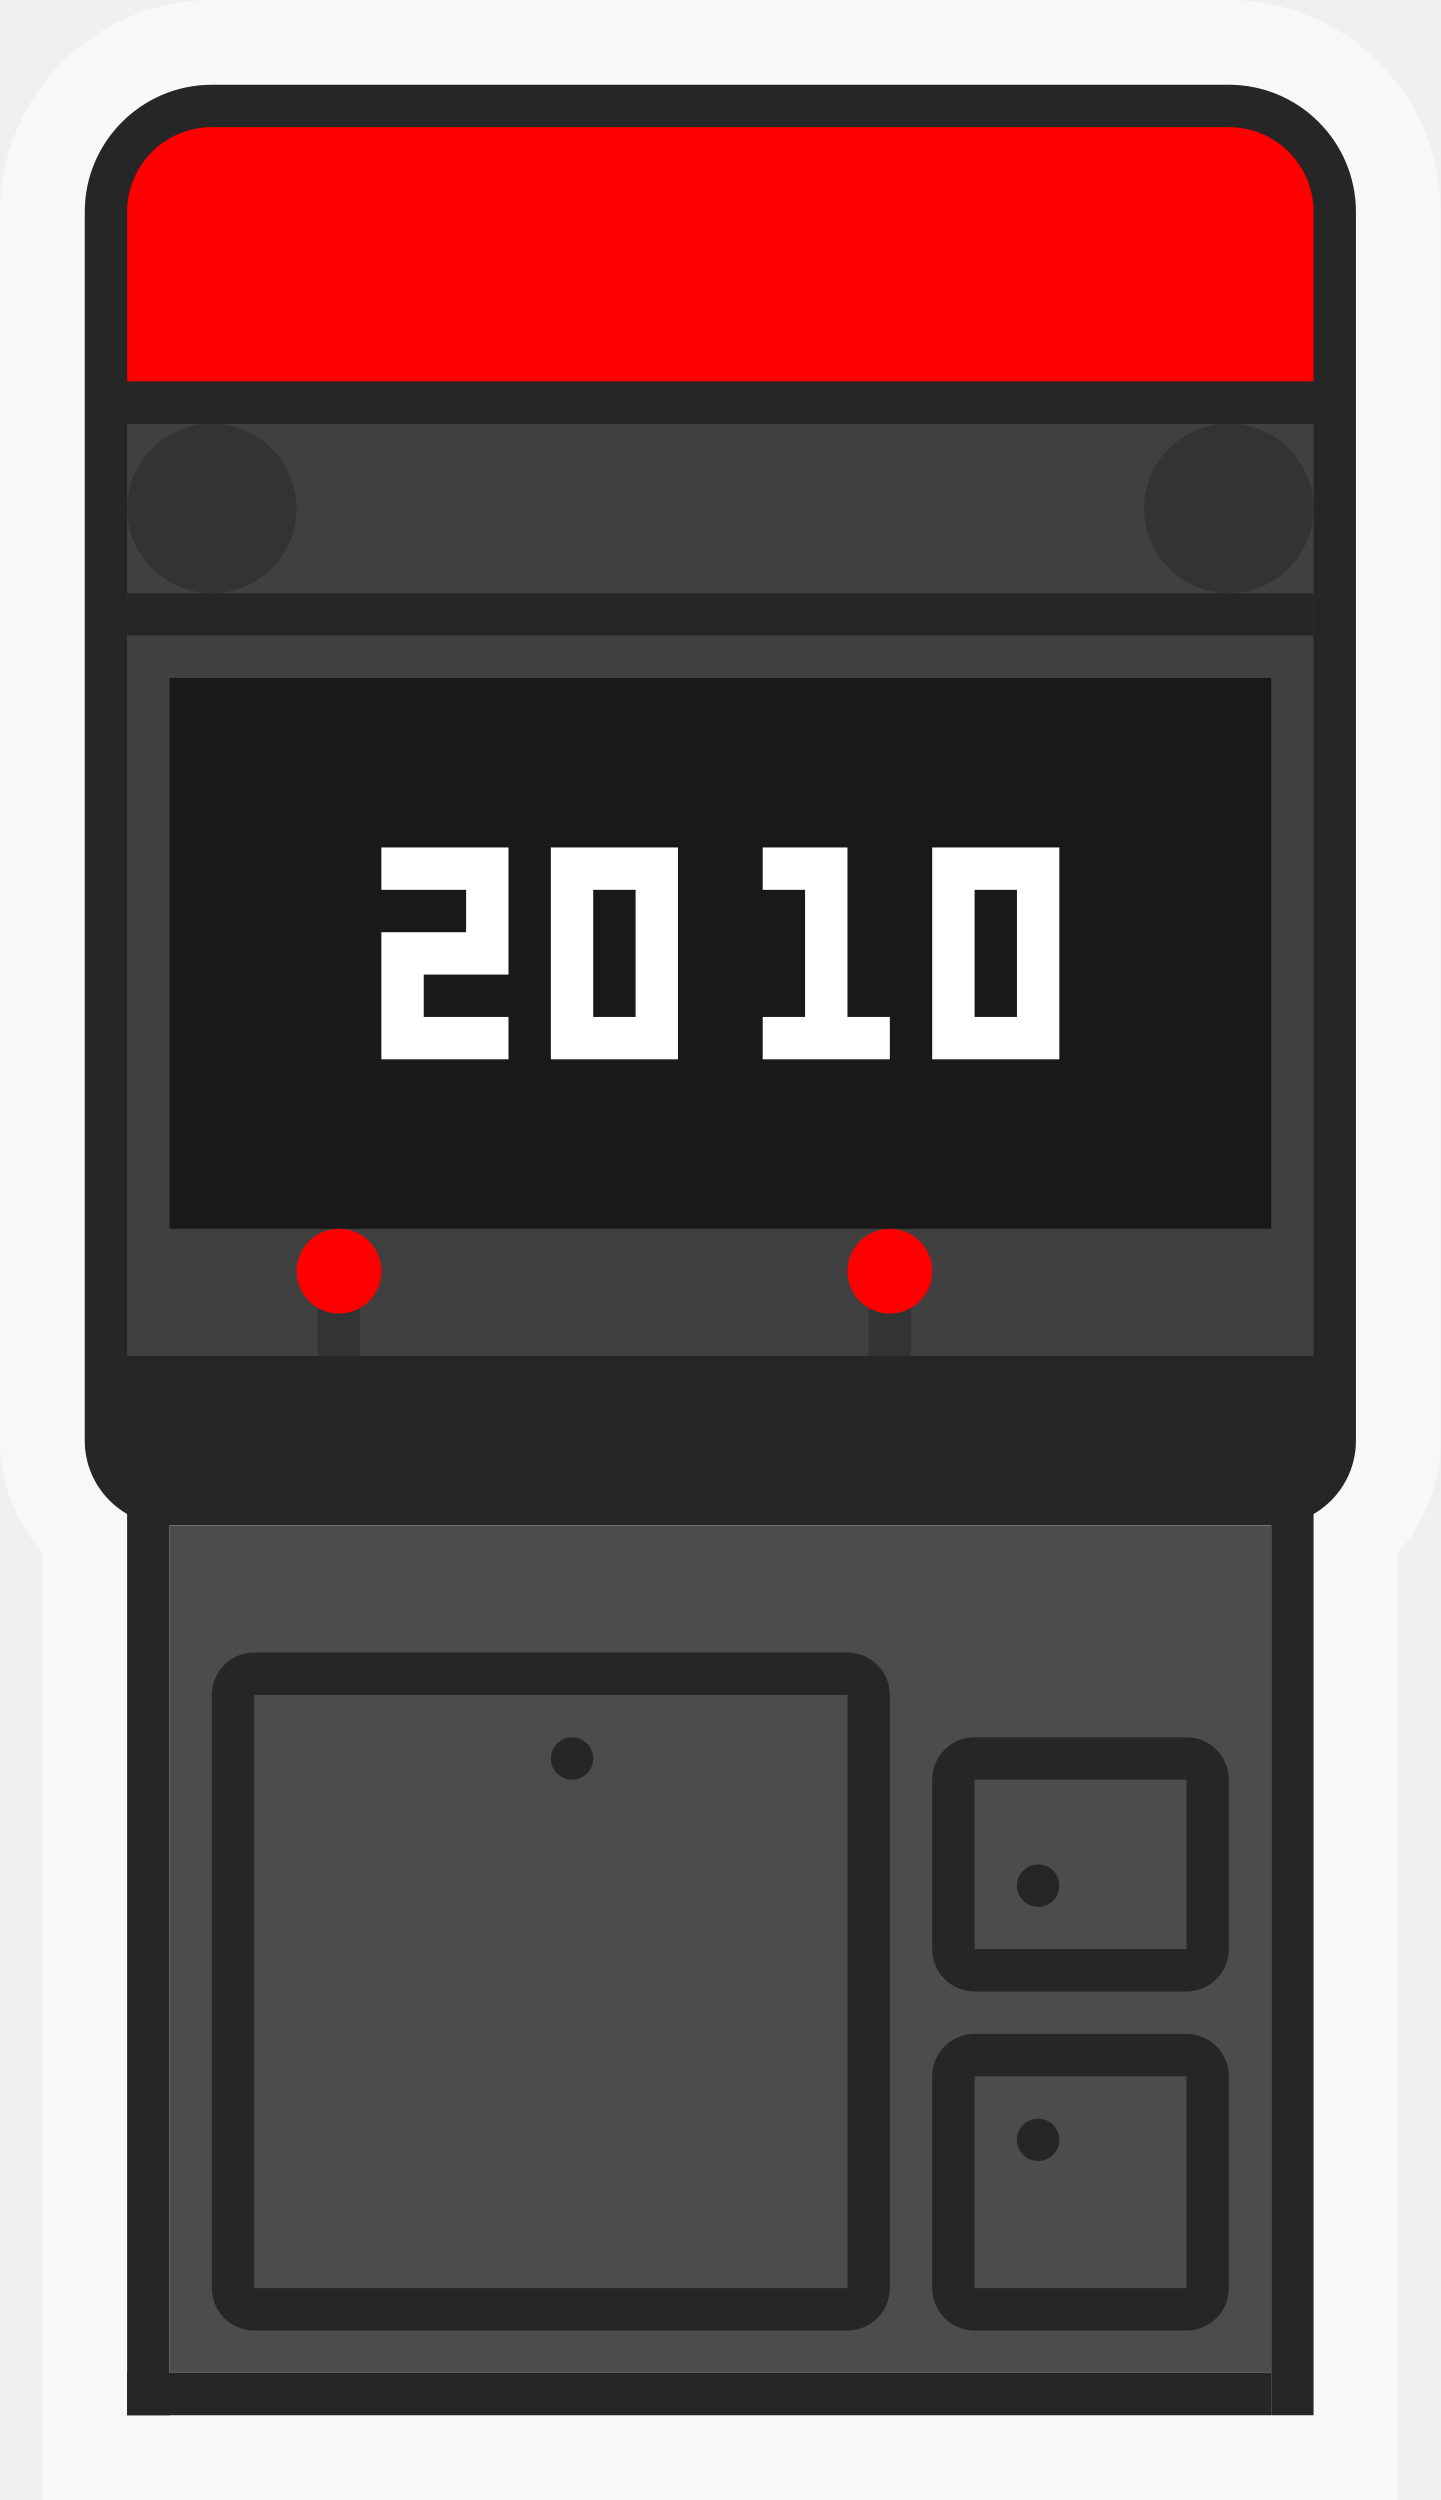
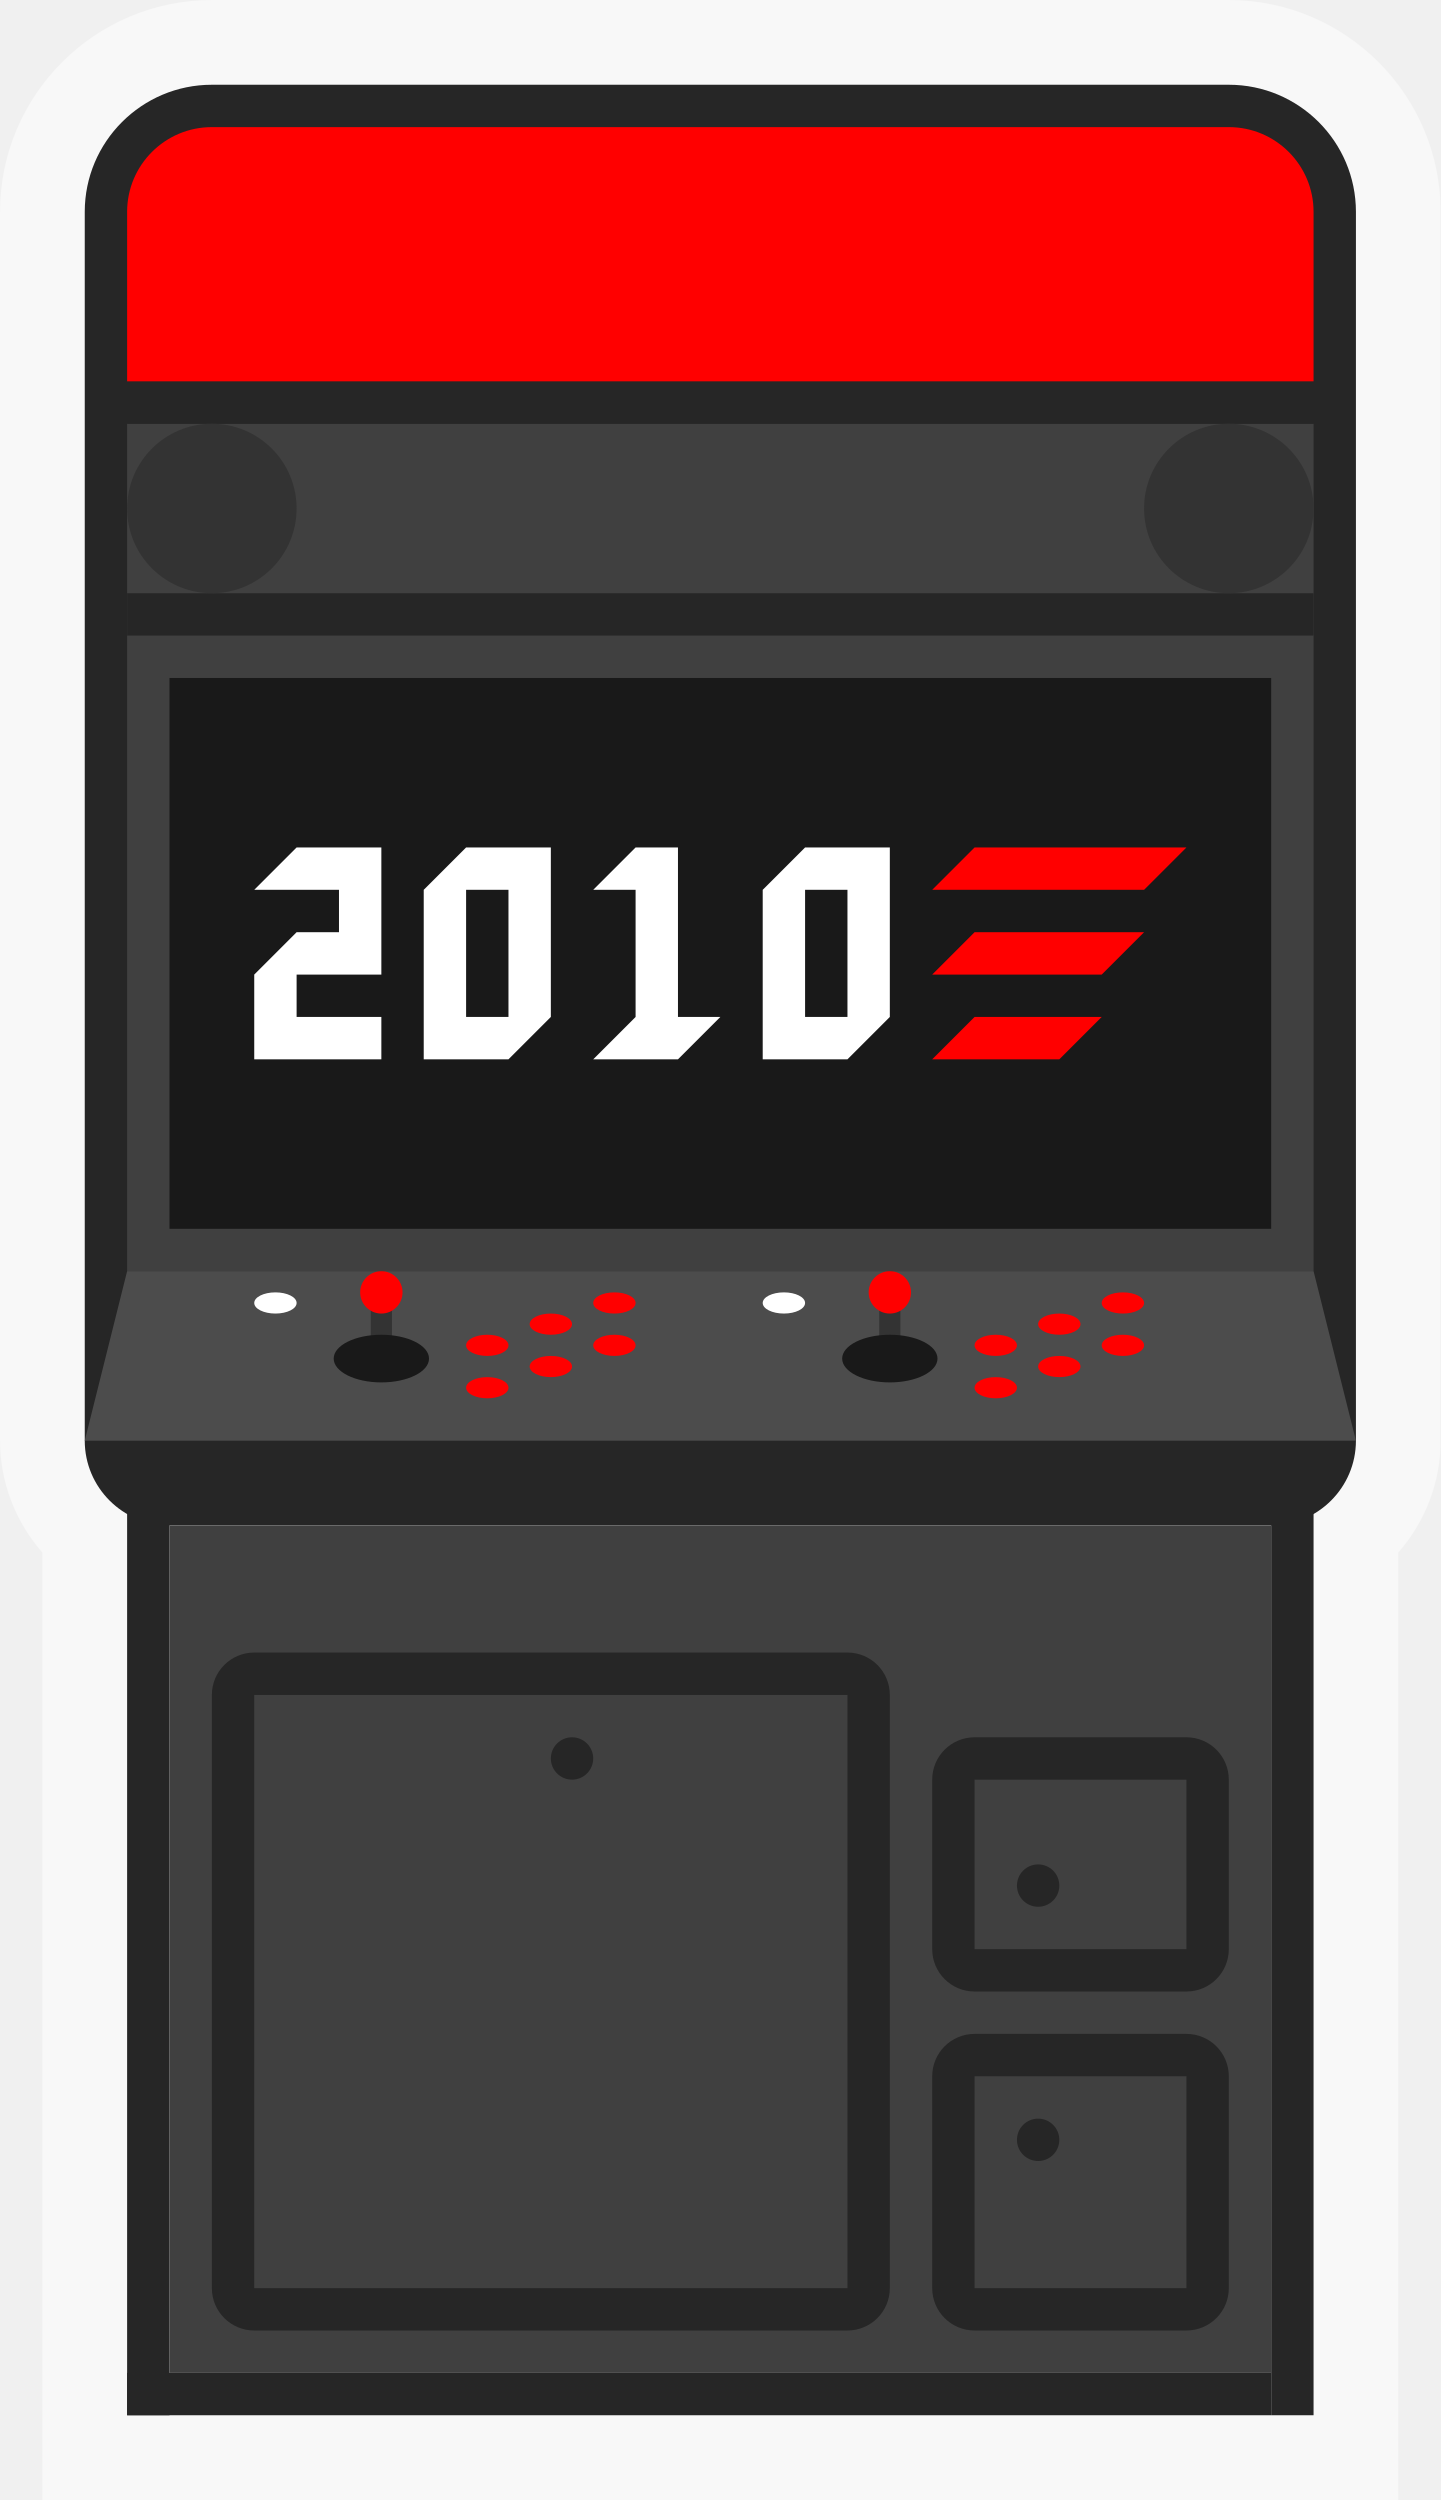
<svg xmlns="http://www.w3.org/2000/svg" viewBox="0 0 181.333 314.667" height="314.667" width="181.333" xml:space="preserve" id="svg2" version="1.1">
  <defs id="defs6">
    <clipPath id="clipPath18" clipPathUnits="userSpaceOnUse">
      <path id="path16" d="M 0,256 H 256 V 0 H 0 Z" />
    </clipPath>
    <clipPath id="clipPath26" clipPathUnits="userSpaceOnUse">
      <path id="path24" d="M 60,244 H 196 V 8 H 60 Z" />
    </clipPath>
  </defs>
  <g transform="matrix(1.333333,0,0,-1.333333,-80,325.3333)" id="g10">
    <g id="g12">
      <g clip-path="url(#clipPath18)" id="g14">
        <g id="g20">
          <g id="g22" />
          <g id="g34">
            <g style="opacity:0.5" id="g32" clip-path="url(#clipPath26)">
              <g id="g30" transform="translate(176,244)">
                <path id="path28" style="fill:#ffffff;fill-opacity:1;fill-rule:nonzero;stroke:none" d="m 0,0 h -96 c -11.028,0 -20,-8.972 -20,-20 v -116 c 0,-3.928 1.465,-7.677 4,-10.561 V -224 v -4 -8 h 8 4 104 4 8 v 8 81.439 c 2.535,2.884 4,6.633 4,10.561 V -20 C 20,-8.972 11.028,0 0,0" />
              </g>
            </g>
          </g>
        </g>
        <g transform="translate(176,236)" id="g36">
          <path id="path38" style="fill:#262626;fill-opacity:1;fill-rule:nonzero;stroke:none" d="m 0,0 h -96 c -6.617,0 -12,-5.383 -12,-12 v -116 c 0,-4.411 3.589,-8 8,-8 H 4 c 4.411,0 8,3.589 8,8 V -12 C 12,-5.383 6.617,0 0,0" />
        </g>
-         <path id="path40" style="fill:#404040;fill-opacity:1;fill-rule:nonzero;stroke:none" d="M 184,116 H 72 v 88 h 112 z" />
-         <path id="path42" style="fill:#4c4c4c;fill-opacity:1;fill-rule:nonzero;stroke:none" d="M 180,20 H 76 v 80 h 104 z" />
+         <path id="path40" style="fill:#404040;fill-opacity:1;fill-rule:nonzero;stroke:none" d="M 184,124 H 72 v 80 h 112 z" />
+         <path id="path42" style="fill:#404040;fill-opacity:1;fill-rule:nonzero;stroke:none" d="M 180,20 H 76 v 80 h 104 z" />
        <path id="path44" style="fill:#191919;fill-opacity:1;fill-rule:nonzero;stroke:none" d="M 180,128 H 76 v 52 h 104 z" />
        <path id="path46" style="fill:#262626;fill-opacity:1;fill-rule:nonzero;stroke:none" d="M 76,104 H 72 V 16 h 4 z" />
        <path id="path48" style="fill:#262626;fill-opacity:1;fill-rule:nonzero;stroke:none" d="m 184,16 h -4 v 88 h 4 z" />
        <path id="path50" style="fill:#262626;fill-opacity:1;fill-rule:nonzero;stroke:none" d="M 180,16 H 72 v 4 h 108 z" />
        <path id="path52" style="fill:#262626;fill-opacity:1;fill-rule:nonzero;stroke:none" d="M 140,28 H 84 v 56 h 56 z m 0,60 H 84 c -2.209,0 -4,-1.791 -4,-4 V 28 c 0,-2.209 1.791,-4 4,-4 h 56 c 2.209,0 4,1.791 4,4 v 56 c 0,2.209 -1.791,4 -4,4" />
        <path id="path54" style="fill:#262626;fill-opacity:1;fill-rule:nonzero;stroke:none" d="m 172,60 h -20 v 16 h 20 z m 0,20 h -20 c -2.209,0 -4,-1.791 -4,-4 V 60 c 0,-2.209 1.791,-4 4,-4 h 20 c 2.209,0 4,1.791 4,4 v 16 c 0,2.209 -1.791,4 -4,4" />
        <path id="path56" style="fill:#262626;fill-opacity:1;fill-rule:nonzero;stroke:none" d="m 152,48 h 20 V 28 h -20 z m 20,4 h -20 c -2.209,0 -4,-1.791 -4,-4 V 28 c 0,-2.209 1.791,-4 4,-4 h 20 c 2.209,0 4,1.791 4,4 v 20 c 0,2.209 -1.791,4 -4,4" />
        <path id="path58" style="fill:#262626;fill-opacity:1;fill-rule:nonzero;stroke:none" d="M 184,204 H 72 v 4 h 112 z" />
        <path id="path60" style="fill:#262626;fill-opacity:1;fill-rule:nonzero;stroke:none" d="M 184,184 H 72 v 4 h 112 z" />
-         <path id="path62" style="fill:#333333;fill-opacity:1;fill-rule:nonzero;stroke:none" d="m 94,116 h -4 v 8 h 4 z" />
-         <g transform="translate(96,160)" id="g64">
-           <path id="path66" style="fill:#ffffff;fill-opacity:1;fill-rule:nonzero;stroke:none" d="M 0,0 H 8 V -4 H 0 v -4 -8 h 4 8 v 4 H 4 v 4 h 4 4 V 0 4 H 0 Z" />
+         <g transform="translate(84,160)" id="g62">
+           <path id="path64" style="fill:#ffffff;fill-opacity:1;fill-rule:nonzero;stroke:none" d="M 0,0 H 8 V -4 H 4 L 0,-8 v -8 h 4 8 v 4 H 4 v 4 h 4 4 V 0 4 H 4 Z" />
        </g>
-         <path id="path68" style="fill:#ffffff;fill-opacity:1;fill-rule:nonzero;stroke:none" d="m 120,148 h -4 v 12 h 4 z m -4,16 h -4 v -20 h 4 4 4 v 20 h -4 z" />
-         <path id="path70" style="fill:#ffffff;fill-opacity:1;fill-rule:nonzero;stroke:none" d="m 156,148 h -4 v 12 h 4 z m -4,16 h -4 v -20 h 4 4 4 v 20 h -4 z" />
-         <g transform="translate(140,148)" id="g72">
-           <path id="path74" style="fill:#ffffff;fill-opacity:1;fill-rule:nonzero;stroke:none" d="m 0,0 v 16 h -4 -4 v -4 h 4 V 0 h -4 v -4 h 4 4 4 v 4 z" />
+         <path id="path66" style="fill:#ffffff;fill-opacity:1;fill-rule:nonzero;stroke:none" d="m 136,160 h 4 v -12 h -4 z m 0,4 -4,-4 v -16 h 4 4 l 4,4 v 16 h -4 z" />
+         <path id="path68" style="fill:#ffffff;fill-opacity:1;fill-rule:nonzero;stroke:none" d="m 104,160 h 4 v -12 h -4 z m 0,4 -4,-4 v -16 h 4 4 l 4,4 v 16 h -4 z" />
+         <g transform="translate(124,148)" id="g70">
+           <path id="path72" style="fill:#ffffff;fill-opacity:1;fill-rule:nonzero;stroke:none" d="m 0,0 v 16 h -4 l -4,-4 h 4 V 0 l -4,-4 h 4 4 l 4,4 z" />
        </g>
-         <g transform="translate(96,124)" id="g76">
-           <path id="path78" style="fill:#ff0000;fill-opacity:1;fill-rule:nonzero;stroke:none" d="m 0,0 c 0,-2.209 -1.791,-4 -4,-4 -2.209,0 -4,1.791 -4,4 0,2.209 1.791,4 4,4 2.209,0 4,-1.791 4,-4" />
+         <g transform="translate(168,160)" id="g74">
+           <path id="path76" style="fill:#ff0000;fill-opacity:1;fill-rule:nonzero;stroke:none" d="m 0,0 h -20 l 4,4 H 4 Z" />
        </g>
-         <path id="path80" style="fill:#333333;fill-opacity:1;fill-rule:nonzero;stroke:none" d="m 146,116 h -4 v 8 h 4 z" />
-         <g transform="translate(148,124)" id="g82">
-           <path id="path84" style="fill:#ff0000;fill-opacity:1;fill-rule:nonzero;stroke:none" d="m 0,0 c 0,-2.209 -1.791,-4 -4,-4 -2.209,0 -4,1.791 -4,4 0,2.209 1.791,4 4,4 2.209,0 4,-1.791 4,-4" />
+         <g transform="translate(164,152)" id="g78">
+           <path id="path80" style="fill:#ff0000;fill-opacity:1;fill-rule:nonzero;stroke:none" d="m 0,0 h -16 l 4,4 H 4 Z" />
+         </g>
+         <g transform="translate(160,144)" id="g82">
+           <path id="path84" style="fill:#ff0000;fill-opacity:1;fill-rule:nonzero;stroke:none" d="m 0,0 h -12 l 4,4 H 4 Z" />
        </g>
        <g transform="translate(176,232)" id="g86">
          <path id="path88" style="fill:#ff0000;fill-opacity:1;fill-rule:nonzero;stroke:none" d="m 0,0 h -96 c -4.418,0 -8,-3.582 -8,-8 V -24 H 8 V -8 C 8,-3.582 4.418,0 0,0" />
        </g>
        <g transform="translate(88,196)" id="g90">
          <path id="path92" style="fill:#333333;fill-opacity:1;fill-rule:nonzero;stroke:none" d="m 0,0 c 0,-4.418 -3.582,-8 -8,-8 -4.418,0 -8,3.582 -8,8 0,4.418 3.582,8 8,8 4.418,0 8,-3.582 8,-8" />
        </g>
        <g transform="translate(184,196)" id="g94">
          <path id="path96" style="fill:#333333;fill-opacity:1;fill-rule:nonzero;stroke:none" d="m 0,0 c 0,-4.418 -3.582,-8 -8,-8 -4.418,0 -8,3.582 -8,8 0,4.418 3.582,8 8,8 4.418,0 8,-3.582 8,-8" />
        </g>
        <g transform="translate(116,78)" id="g98">
          <path id="path100" style="fill:#262626;fill-opacity:1;fill-rule:nonzero;stroke:none" d="m 0,0 c 0,-1.104 -0.896,-2 -2,-2 -1.104,0 -2,0.896 -2,2 0,1.104 0.896,2 2,2 1.104,0 2,-0.896 2,-2" />
        </g>
        <g transform="translate(160,66)" id="g102">
          <path id="path104" style="fill:#262626;fill-opacity:1;fill-rule:nonzero;stroke:none" d="m 0,0 c 0,-1.104 -0.896,-2 -2,-2 -1.104,0 -2,0.896 -2,2 0,1.104 0.896,2 2,2 1.104,0 2,-0.896 2,-2" />
        </g>
        <g transform="translate(160,42)" id="g106">
          <path id="path108" style="fill:#262626;fill-opacity:1;fill-rule:nonzero;stroke:none" d="m 0,0 c 0,-1.104 -0.896,-2 -2,-2 -1.104,0 -2,0.896 -2,2 0,1.104 0.896,2 2,2 1.104,0 2,-0.896 2,-2" />
        </g>
+         <g transform="translate(68,108)" id="g110">
+           <path id="path112" style="fill:#4c4c4c;fill-opacity:1;fill-rule:nonzero;stroke:none" d="M 0,0 4,16 H 116 L 120,0 Z" />
+         </g>
+         <g transform="translate(96,116)" id="g114">
+           <path id="path116" style="fill:#333333;fill-opacity:1;fill-rule:nonzero;stroke:none" d="M 0,0 V 0 C 0.552,0 1,0.447 1,1 V 7 C 1,7.553 0.552,8 0,8 -0.552,8 -1,7.553 -1,7 V 1 C -1,0.447 -0.552,0 0,0" />
+         </g>
+         <g transform="translate(114,119)" id="g118">
+           <path id="path120" style="fill:#ff0000;fill-opacity:1;fill-rule:nonzero;stroke:none" d="m 0,0 c 0,-0.553 -0.896,-1 -2,-1 -1.104,0 -2,0.447 -2,1 0,0.553 0.896,1 2,1 1.104,0 2,-0.447 2,-1" />
+         </g>
+         <g transform="translate(120,121)" id="g122">
+           <path id="path124" style="fill:#ff0000;fill-opacity:1;fill-rule:nonzero;stroke:none" d="m 0,0 c 0,-0.553 -0.896,-1 -2,-1 -1.104,0 -2,0.447 -2,1 0,0.553 0.896,1 2,1 1.104,0 2,-0.447 2,-1" />
+         </g>
+         <g transform="translate(88,121)" id="g126">
+           <path id="path128" style="fill:#ffffff;fill-opacity:1;fill-rule:nonzero;stroke:none" d="m 0,0 c 0,-0.553 -0.896,-1 -2,-1 -1.104,0 -2,0.447 -2,1 0,0.553 0.896,1 2,1 1.104,0 2,-0.447 2,-1" />
+         </g>
+         <g transform="translate(108,117)" id="g130">
+           <path id="path132" style="fill:#ff0000;fill-opacity:1;fill-rule:nonzero;stroke:none" d="m 0,0 c 0,-0.553 -0.896,-1 -2,-1 -1.104,0 -2,0.447 -2,1 0,0.553 0.896,1 2,1 1.104,0 2,-0.447 2,-1" />
+         </g>
+         <g transform="translate(114,115)" id="g134">
+           <path id="path136" style="fill:#ff0000;fill-opacity:1;fill-rule:nonzero;stroke:none" d="m 0,0 c 0,-0.553 -0.896,-1 -2,-1 -1.104,0 -2,0.447 -2,1 0,0.553 0.896,1 2,1 1.104,0 2,-0.447 2,-1" />
+         </g>
+         <g transform="translate(120,117)" id="g138">
+           <path id="path140" style="fill:#ff0000;fill-opacity:1;fill-rule:nonzero;stroke:none" d="m 0,0 c 0,-0.553 -0.896,-1 -2,-1 -1.104,0 -2,0.447 -2,1 0,0.553 0.896,1 2,1 1.104,0 2,-0.447 2,-1" />
+         </g>
+         <g transform="translate(108,113)" id="g142">
+           <path id="path144" style="fill:#ff0000;fill-opacity:1;fill-rule:nonzero;stroke:none" d="m 0,0 c 0,-0.553 -0.896,-1 -2,-1 -1.104,0 -2,0.447 -2,1 0,0.553 0.896,1 2,1 1.104,0 2,-0.447 2,-1" />
+         </g>
+         <g transform="translate(100.5,115.75)" id="g146">
+           <path id="path148" style="fill:#191919;fill-opacity:1;fill-rule:nonzero;stroke:none" d="M 0,0 C 0,-1.242 -2.015,-2.25 -4.5,-2.25 -6.985,-2.25 -9,-1.242 -9,0 -9,1.242 -6.985,2.25 -4.5,2.25 -2.015,2.25 0,1.242 0,0" />
+         </g>
+         <g transform="translate(98,122)" id="g150">
+           <path id="path152" style="fill:#ff0000;fill-opacity:1;fill-rule:nonzero;stroke:none" d="m 0,0 c 0,-1.104 -0.896,-2 -2,-2 -1.104,0 -2,0.896 -2,2 0,1.104 0.896,2 2,2 1.104,0 2,-0.896 2,-2" />
+         </g>
+         <g transform="translate(144,116)" id="g154">
+           <path id="path156" style="fill:#333333;fill-opacity:1;fill-rule:nonzero;stroke:none" d="M 0,0 V 0 C 0.553,0 1,0.447 1,1 V 7 C 1,7.553 0.553,8 0,8 -0.553,8 -1,7.553 -1,7 V 1 C -1,0.447 -0.553,0 0,0" />
+         </g>
+         <g transform="translate(162,119)" id="g158">
+           <path id="path160" style="fill:#ff0000;fill-opacity:1;fill-rule:nonzero;stroke:none" d="m 0,0 c 0,-0.553 -0.896,-1 -2,-1 -1.104,0 -2,0.447 -2,1 0,0.553 0.896,1 2,1 1.104,0 2,-0.447 2,-1" />
+         </g>
+         <g transform="translate(168,121)" id="g162">
+           <path id="path164" style="fill:#ff0000;fill-opacity:1;fill-rule:nonzero;stroke:none" d="m 0,0 c 0,-0.553 -0.896,-1 -2,-1 -1.104,0 -2,0.447 -2,1 0,0.553 0.896,1 2,1 1.104,0 2,-0.447 2,-1" />
+         </g>
+         <g transform="translate(136,121)" id="g166">
+           <path id="path168" style="fill:#ffffff;fill-opacity:1;fill-rule:nonzero;stroke:none" d="m 0,0 c 0,-0.553 -0.896,-1 -2,-1 -1.104,0 -2,0.447 -2,1 0,0.553 0.896,1 2,1 1.104,0 2,-0.447 2,-1" />
+         </g>
+         <g transform="translate(156,117)" id="g170">
+           <path id="path172" style="fill:#ff0000;fill-opacity:1;fill-rule:nonzero;stroke:none" d="m 0,0 c 0,-0.553 -0.896,-1 -2,-1 -1.104,0 -2,0.447 -2,1 0,0.553 0.896,1 2,1 1.104,0 2,-0.447 2,-1" />
+         </g>
+         <g transform="translate(162,115)" id="g174">
+           <path id="path176" style="fill:#ff0000;fill-opacity:1;fill-rule:nonzero;stroke:none" d="m 0,0 c 0,-0.553 -0.896,-1 -2,-1 -1.104,0 -2,0.447 -2,1 0,0.553 0.896,1 2,1 1.104,0 2,-0.447 2,-1" />
+         </g>
+         <g transform="translate(168,117)" id="g178">
+           <path id="path180" style="fill:#ff0000;fill-opacity:1;fill-rule:nonzero;stroke:none" d="m 0,0 c 0,-0.553 -0.896,-1 -2,-1 -1.104,0 -2,0.447 -2,1 0,0.553 0.896,1 2,1 1.104,0 2,-0.447 2,-1" />
+         </g>
+         <g transform="translate(156,113)" id="g182">
+           <path id="path184" style="fill:#ff0000;fill-opacity:1;fill-rule:nonzero;stroke:none" d="m 0,0 c 0,-0.553 -0.896,-1 -2,-1 -1.104,0 -2,0.447 -2,1 0,0.553 0.896,1 2,1 1.104,0 2,-0.447 2,-1" />
+         </g>
+         <g transform="translate(148.5,115.75)" id="g186">
+           <path id="path188" style="fill:#191919;fill-opacity:1;fill-rule:nonzero;stroke:none" d="M 0,0 C 0,-1.242 -2.015,-2.25 -4.5,-2.25 -6.985,-2.25 -9,-1.242 -9,0 -9,1.242 -6.985,2.25 -4.5,2.25 -2.015,2.25 0,1.242 0,0" />
+         </g>
+         <g transform="translate(146,122)" id="g190">
+           <path id="path192" style="fill:#ff0000;fill-opacity:1;fill-rule:nonzero;stroke:none" d="m 0,0 c 0,-1.104 -0.896,-2 -2,-2 -1.104,0 -2,0.896 -2,2 0,1.104 0.896,2 2,2 1.104,0 2,-0.896 2,-2" />
+         </g>
      </g>
    </g>
  </g>
</svg>
